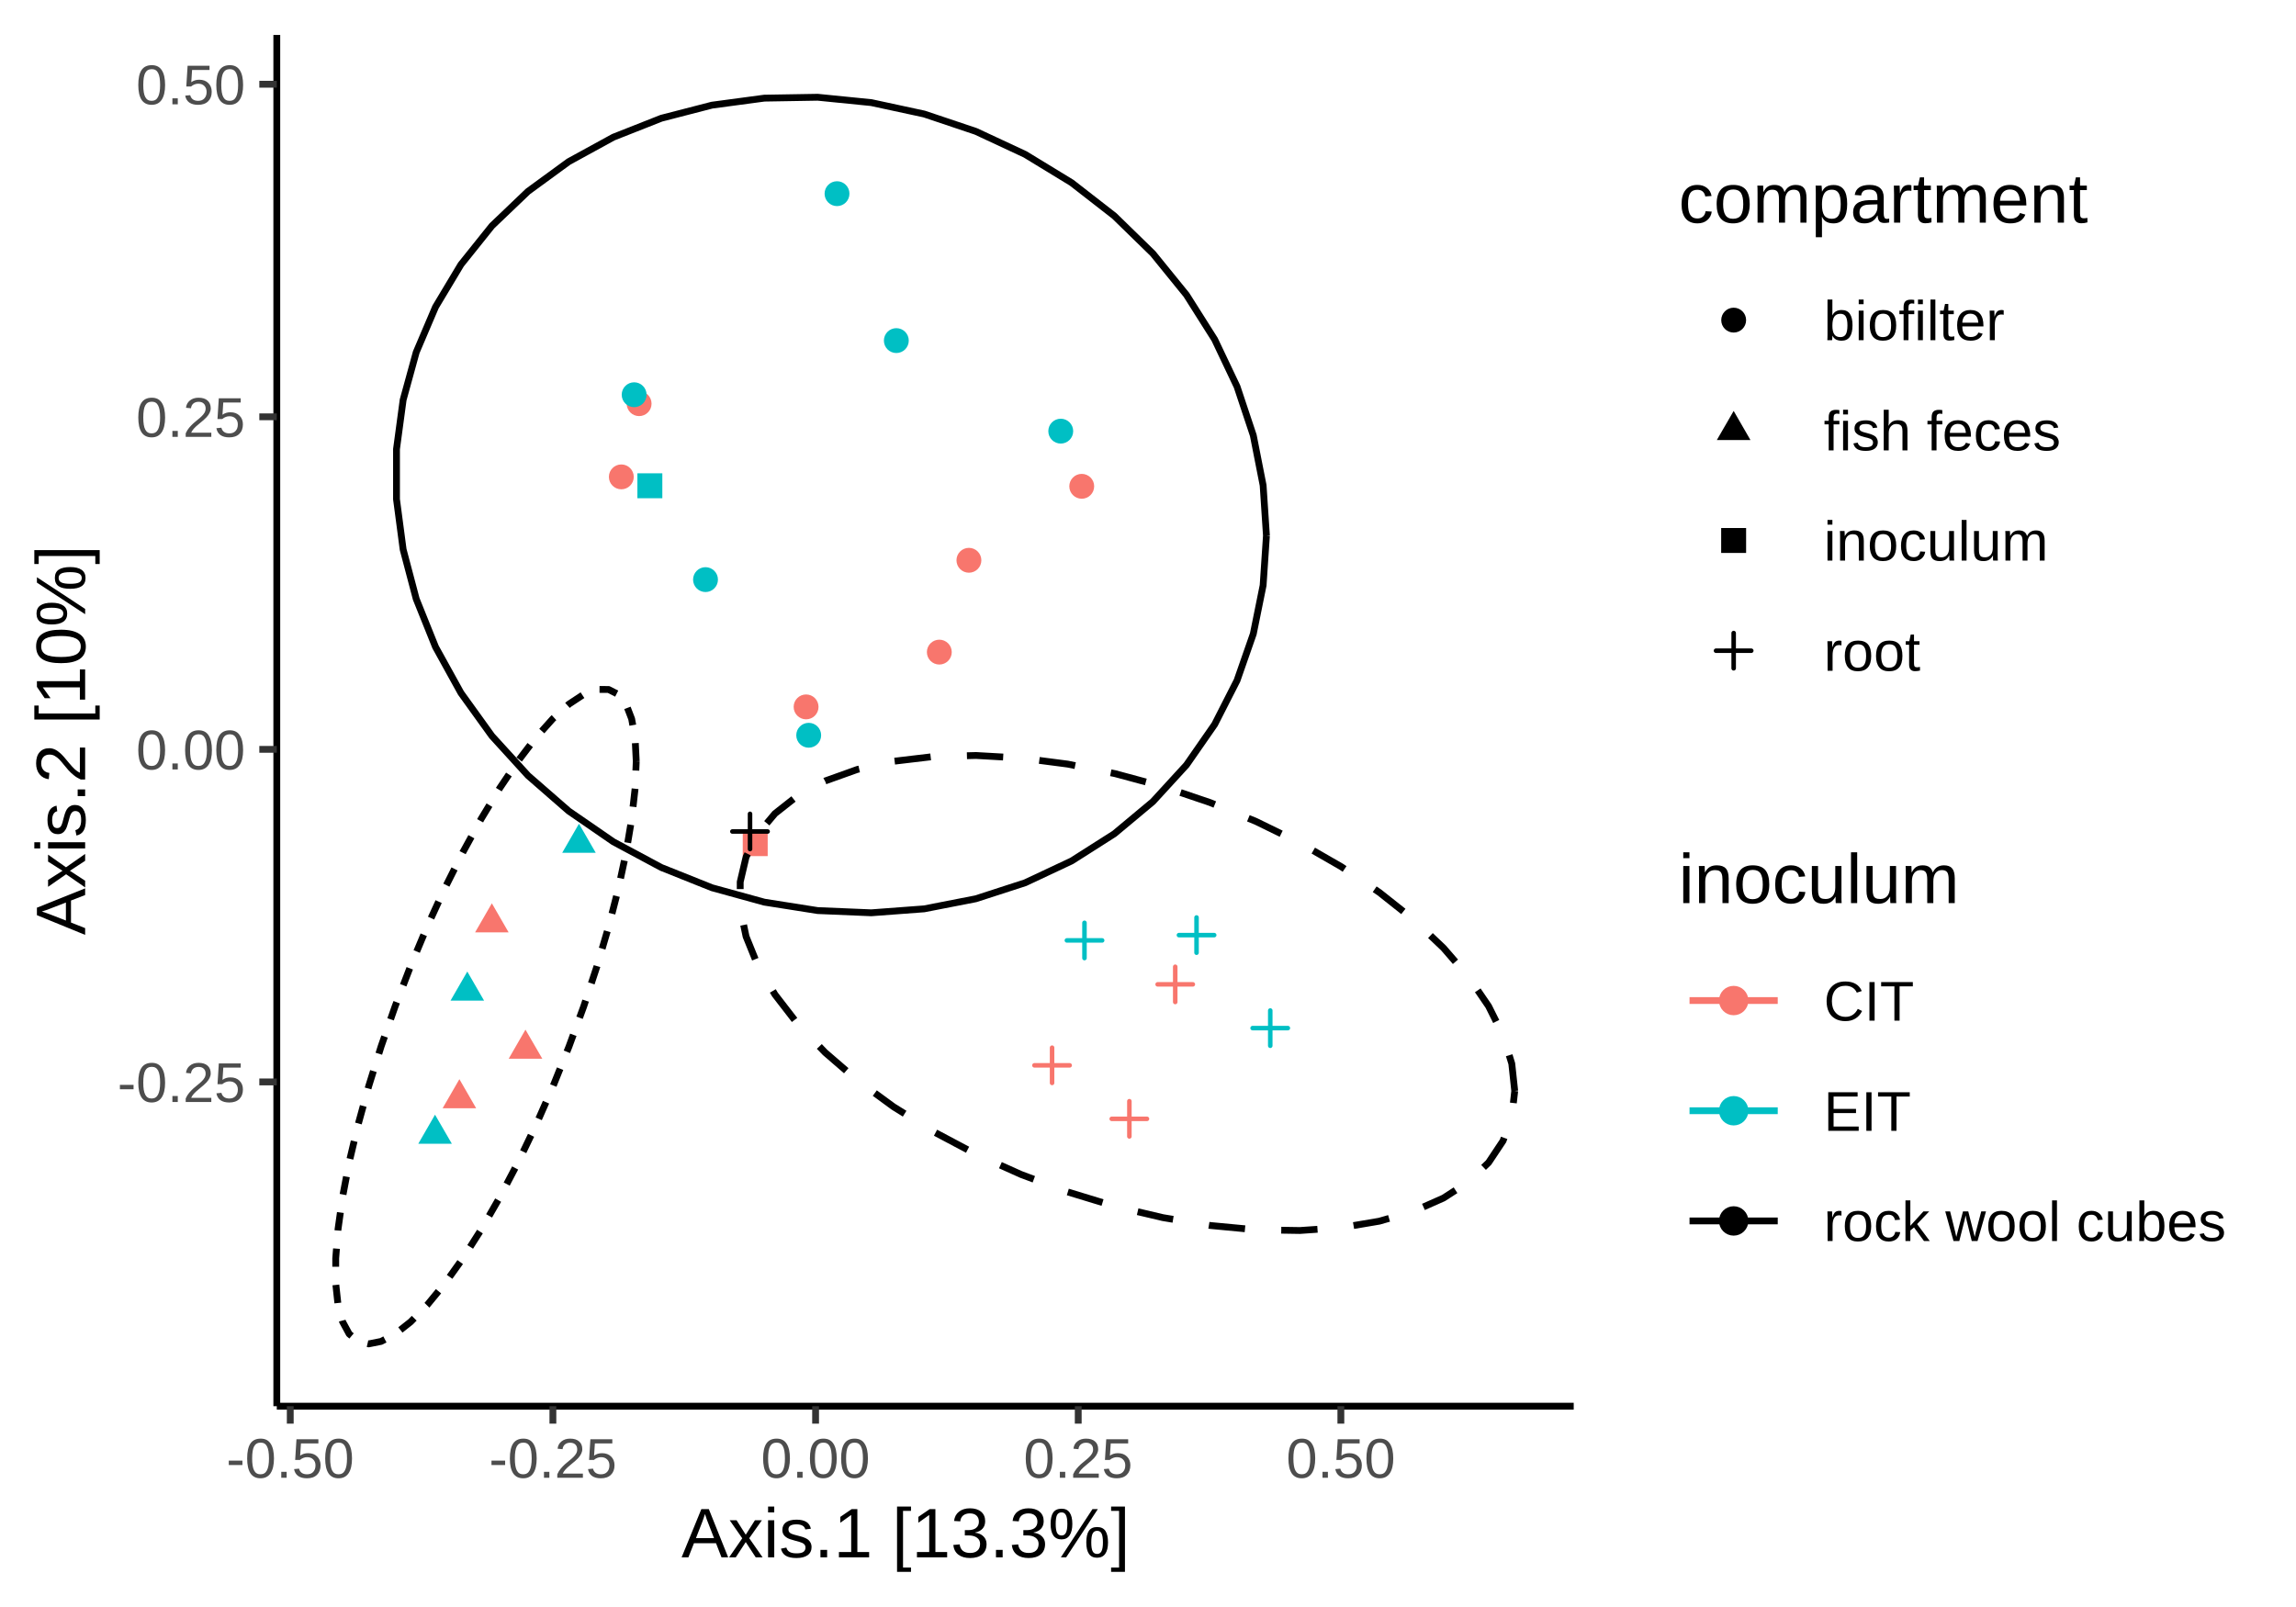
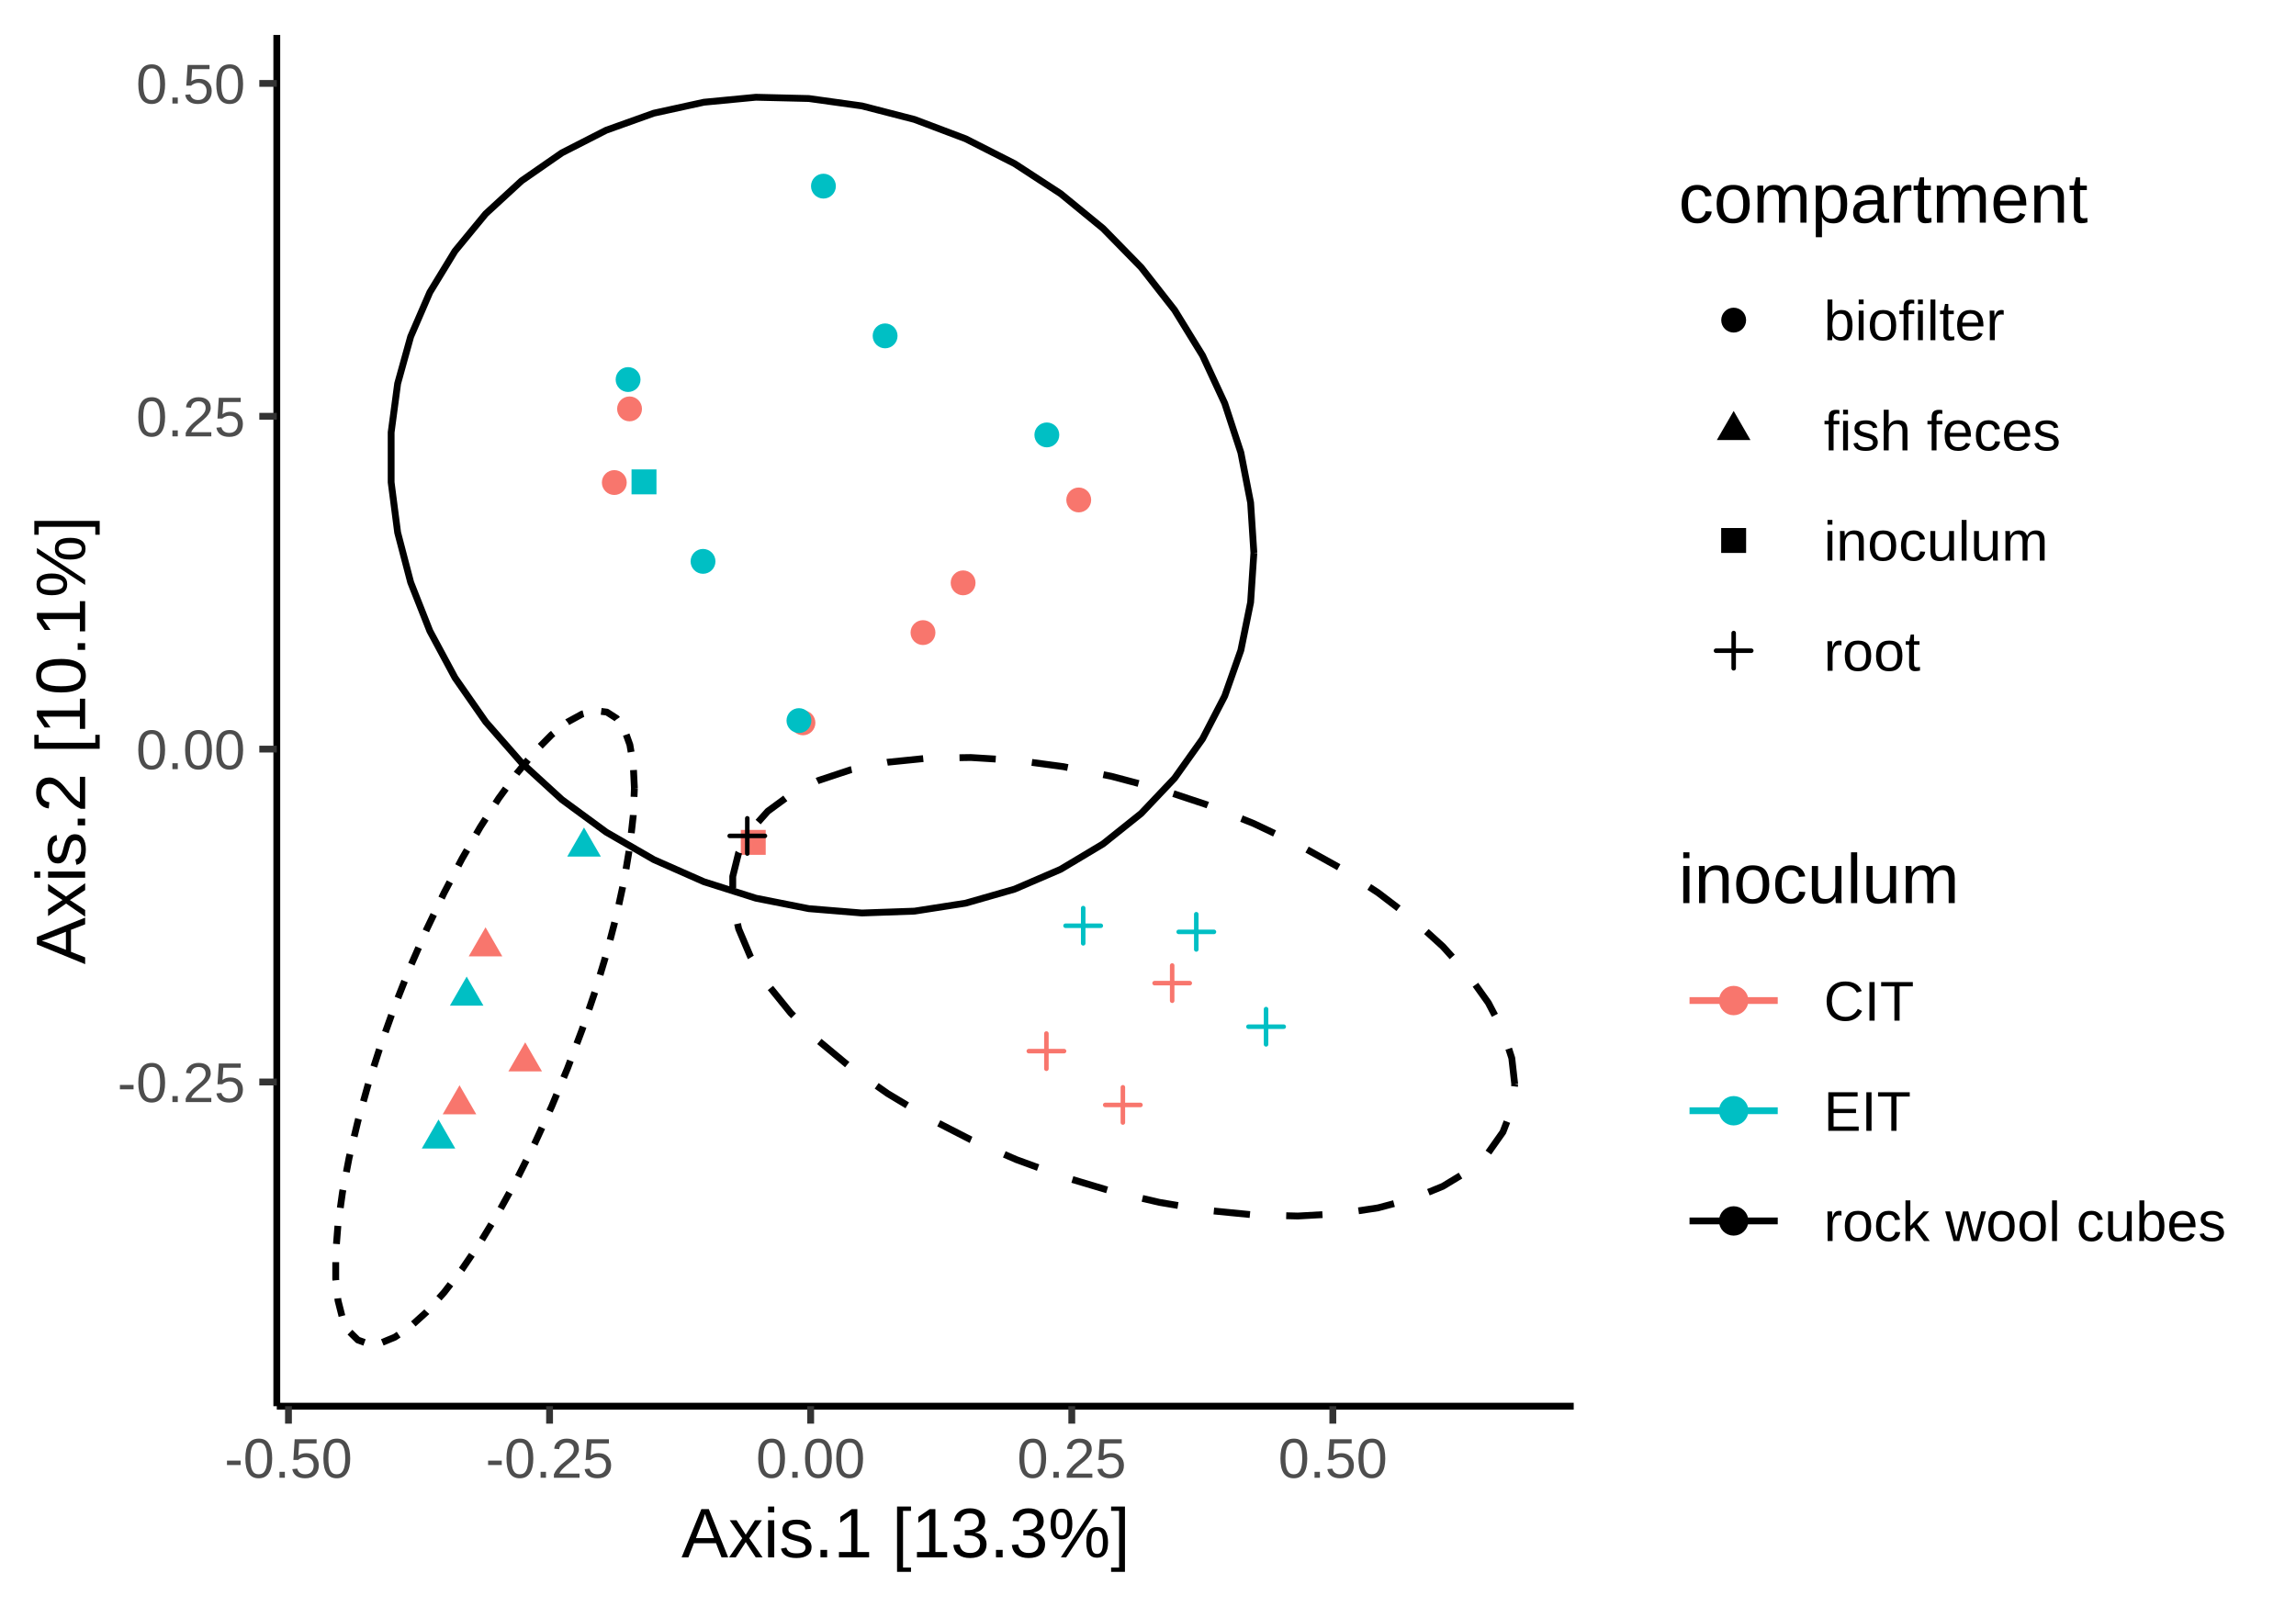
<svg xmlns="http://www.w3.org/2000/svg" viewBox="0 0 360.00 252.00">
  <defs>
    <style type="text/css">
    line, polyline, polygon, path, rect, circle {
      fill: none;
      stroke: #000000;
      stroke-linecap: round;
      stroke-linejoin: round;
      stroke-miterlimit: 10.00;
    }
  </style>
  </defs>
  <rect width="100%" height="100%" style="stroke: none; fill: #FFFFFF;" />
  <rect x="0" y="0.00" width="360.00" height="252.00" style="stroke-width: 1.07; stroke: #FFFFFF; fill: #FFFFFF;" />
  <defs>
    <clipPath id="cpNDMuNDB8MjQ2Ljc1fDIyMC41MXw1LjQ4">
      <rect x="43.40" y="5.48" width="203.35" height="215.03" />
    </clipPath>
  </defs>
  <rect x="43.40" y="5.48" width="203.35" height="215.03" style="stroke-width: 1.07; stroke: none; fill: #FFFFFF;" clip-path="url(#cpNDMuNDB8MjQ2Ljc1fDIyMC41MXw1LjQ4)" />
-   <polygon points="99.94,78.13 103.85,78.13 103.85,74.22 99.94,74.22 " style="stroke-width: 0.71; stroke: none; fill: #00BFC4;" clip-path="url(#cpNDMuNDB8MjQ2Ljc1fDIyMC41MXw1LjQ4)" />
-   <polygon points="116.46,134.25 120.37,134.25 120.37,130.34 116.46,130.34 " style="stroke-width: 0.71; stroke: none; fill: #F8766D;" clip-path="url(#cpNDMuNDB8MjQ2Ljc1fDIyMC41MXw1LjQ4)" />
-   <polygon points="82.39,161.46 85.03,166.02 79.76,166.02 " style="stroke-width: 0.71; stroke: none; fill: #F8766D;" clip-path="url(#cpNDMuNDB8MjQ2Ljc1fDIyMC41MXw1LjQ4)" />
-   <polygon points="77.12,141.65 79.75,146.21 74.49,146.21 " style="stroke-width: 0.71; stroke: none; fill: #F8766D;" clip-path="url(#cpNDMuNDB8MjQ2Ljc1fDIyMC41MXw1LjQ4)" />
-   <polygon points="72.03,169.23 74.66,173.79 69.40,173.79 " style="stroke-width: 0.71; stroke: none; fill: #F8766D;" clip-path="url(#cpNDMuNDB8MjQ2Ljc1fDIyMC41MXw1LjQ4)" />
-   <polygon points="68.21,174.80 70.85,179.36 65.58,179.36 " style="stroke-width: 0.71; stroke: none; fill: #00BFC4;" clip-path="url(#cpNDMuNDB8MjQ2Ljc1fDIyMC41MXw1LjQ4)" />
-   <polygon points="90.78,129.17 93.41,133.73 88.15,133.73 " style="stroke-width: 0.71; stroke: none; fill: #00BFC4;" clip-path="url(#cpNDMuNDB8MjQ2Ljc1fDIyMC41MXw1LjQ4)" />
-   <polygon points="73.27,152.35 75.90,156.91 70.64,156.91 " style="stroke-width: 0.71; stroke: none; fill: #00BFC4;" clip-path="url(#cpNDMuNDB8MjQ2Ljc1fDIyMC41MXw1LjQ4)" />
-   <line x1="114.83" y1="130.39" x2="120.36" y2="130.39" style="stroke-width: 0.71;" clip-path="url(#cpNDMuNDB8MjQ2Ljc1fDIyMC41MXw1LjQ4)" />
-   <line x1="117.60" y1="133.15" x2="117.60" y2="127.62" style="stroke-width: 0.71;" clip-path="url(#cpNDMuNDB8MjQ2Ljc1fDIyMC41MXw1LjQ4)" />
-   <circle cx="126.39" cy="110.85" r="1.95" style="stroke-width: 0.71; stroke: none; fill: #F8766D;" clip-path="url(#cpNDMuNDB8MjQ2Ljc1fDIyMC41MXw1LjQ4)" />
-   <circle cx="100.21" cy="63.30" r="1.95" style="stroke-width: 0.71; stroke: none; fill: #F8766D;" clip-path="url(#cpNDMuNDB8MjQ2Ljc1fDIyMC41MXw1LjQ4)" />
-   <circle cx="97.42" cy="74.78" r="1.95" style="stroke-width: 0.71; stroke: none; fill: #F8766D;" clip-path="url(#cpNDMuNDB8MjQ2Ljc1fDIyMC41MXw1LjQ4)" />
-   <circle cx="99.43" cy="61.90" r="1.95" style="stroke-width: 0.71; stroke: none; fill: #00BFC4;" clip-path="url(#cpNDMuNDB8MjQ2Ljc1fDIyMC41MXw1LjQ4)" />
-   <circle cx="126.80" cy="115.30" r="1.95" style="stroke-width: 0.71; stroke: none; fill: #00BFC4;" clip-path="url(#cpNDMuNDB8MjQ2Ljc1fDIyMC41MXw1LjQ4)" />
-   <circle cx="110.62" cy="90.89" r="1.95" style="stroke-width: 0.71; stroke: none; fill: #00BFC4;" clip-path="url(#cpNDMuNDB8MjQ2Ljc1fDIyMC41MXw1LjQ4)" />
-   <circle cx="151.92" cy="87.86" r="1.95" style="stroke-width: 0.71; stroke: none; fill: #F8766D;" clip-path="url(#cpNDMuNDB8MjQ2Ljc1fDIyMC41MXw1LjQ4)" />
-   <circle cx="169.61" cy="76.26" r="1.95" style="stroke-width: 0.71; stroke: none; fill: #F8766D;" clip-path="url(#cpNDMuNDB8MjQ2Ljc1fDIyMC41MXw1LjQ4)" />
-   <circle cx="147.28" cy="102.26" r="1.95" style="stroke-width: 0.71; stroke: none; fill: #F8766D;" clip-path="url(#cpNDMuNDB8MjQ2Ljc1fDIyMC41MXw1LjQ4)" />
-   <circle cx="166.32" cy="67.61" r="1.95" style="stroke-width: 0.71; stroke: none; fill: #00BFC4;" clip-path="url(#cpNDMuNDB8MjQ2Ljc1fDIyMC41MXw1LjQ4)" />
-   <circle cx="131.24" cy="30.37" r="1.95" style="stroke-width: 0.71; stroke: none; fill: #00BFC4;" clip-path="url(#cpNDMuNDB8MjQ2Ljc1fDIyMC41MXw1LjQ4)" />
-   <circle cx="140.54" cy="53.41" r="1.95" style="stroke-width: 0.71; stroke: none; fill: #00BFC4;" clip-path="url(#cpNDMuNDB8MjQ2Ljc1fDIyMC41MXw1LjQ4)" />
-   <line x1="181.51" y1="154.36" x2="187.03" y2="154.36" style="stroke-width: 0.71; stroke: #F8766D;" clip-path="url(#cpNDMuNDB8MjQ2Ljc1fDIyMC41MXw1LjQ4)" />
-   <line x1="184.27" y1="157.13" x2="184.27" y2="151.60" style="stroke-width: 0.71; stroke: #F8766D;" clip-path="url(#cpNDMuNDB8MjQ2Ljc1fDIyMC41MXw1LjQ4)" />
-   <line x1="174.31" y1="175.45" x2="179.84" y2="175.45" style="stroke-width: 0.71; stroke: #F8766D;" clip-path="url(#cpNDMuNDB8MjQ2Ljc1fDIyMC41MXw1LjQ4)" />
-   <line x1="177.08" y1="178.21" x2="177.08" y2="172.68" style="stroke-width: 0.71; stroke: #F8766D;" clip-path="url(#cpNDMuNDB8MjQ2Ljc1fDIyMC41MXw1LjQ4)" />
-   <line x1="162.19" y1="167.06" x2="167.72" y2="167.06" style="stroke-width: 0.71; stroke: #F8766D;" clip-path="url(#cpNDMuNDB8MjQ2Ljc1fDIyMC41MXw1LjQ4)" />
-   <line x1="164.96" y1="169.82" x2="164.96" y2="164.29" style="stroke-width: 0.71; stroke: #F8766D;" clip-path="url(#cpNDMuNDB8MjQ2Ljc1fDIyMC41MXw1LjQ4)" />
-   <line x1="196.40" y1="161.22" x2="201.93" y2="161.22" style="stroke-width: 0.71; stroke: #00BFC4;" clip-path="url(#cpNDMuNDB8MjQ2Ljc1fDIyMC41MXw1LjQ4)" />
-   <line x1="199.17" y1="163.99" x2="199.17" y2="158.46" style="stroke-width: 0.71; stroke: #00BFC4;" clip-path="url(#cpNDMuNDB8MjQ2Ljc1fDIyMC41MXw1LjQ4)" />
-   <line x1="184.85" y1="146.64" x2="190.38" y2="146.64" style="stroke-width: 0.71; stroke: #00BFC4;" clip-path="url(#cpNDMuNDB8MjQ2Ljc1fDIyMC41MXw1LjQ4)" />
-   <line x1="187.61" y1="149.40" x2="187.61" y2="143.87" style="stroke-width: 0.71; stroke: #00BFC4;" clip-path="url(#cpNDMuNDB8MjQ2Ljc1fDIyMC41MXw1LjQ4)" />
-   <line x1="167.28" y1="147.47" x2="172.81" y2="147.47" style="stroke-width: 0.71; stroke: #00BFC4;" clip-path="url(#cpNDMuNDB8MjQ2Ljc1fDIyMC41MXw1LjQ4)" />
-   <line x1="170.04" y1="150.24" x2="170.04" y2="144.71" style="stroke-width: 0.71; stroke: #00BFC4;" clip-path="url(#cpNDMuNDB8MjQ2Ljc1fDIyMC41MXw1LjQ4)" />
-   <polyline points="198.57,83.99 198.05,76.11 196.51,68.28 193.96,60.62 190.45,53.23 186.03,46.24 180.76,39.75 174.72,33.86 168.02,28.65 160.74,24.21 153.00,20.60 144.91,17.88 136.61,16.09 128.21,15.25 119.84,15.39 111.63,16.49 103.70,18.54 96.18,21.51 89.17,25.35 82.79,30.01 77.13,35.42 72.27,41.49 68.29,48.13 65.26,55.24 63.21,62.71 62.17,70.43 62.17,78.29 63.21,86.16 65.26,93.92 68.29,101.46 72.27,108.66 77.13,115.41 82.79,121.62 89.17,127.18 96.18,132.01 103.70,136.04 111.63,139.21 119.84,141.47 128.21,142.79 136.61,143.14 144.91,142.52 153.00,140.94 160.74,138.43 168.02,135.01 174.72,130.75 180.76,125.71 186.03,119.96 190.45,113.60 193.96,106.71 196.51,99.40 198.05,91.79 198.57,83.99 " style="stroke-width: 1.07; stroke-linecap: butt;" clip-path="url(#cpNDMuNDB8MjQ2Ljc1fDIyMC41MXw1LjQ4)" />
-   <polyline points="99.76,119.38 99.58,115.73 99.04,112.73 98.16,110.44 96.95,108.90 95.42,108.12 93.60,108.11 91.52,108.89 89.20,110.42 86.69,112.70 84.01,115.69 81.22,119.34 78.35,123.60 75.45,128.40 72.56,133.67 69.72,139.33 66.98,145.29 64.39,151.47 61.97,157.76 59.76,164.08 57.81,170.33 56.13,176.42 54.75,182.24 53.71,187.72 53.00,192.77 52.64,197.31 52.64,201.28 53.00,204.61 53.71,207.26 54.75,209.18 56.13,210.34 57.81,210.74 59.76,210.35 61.97,209.19 64.39,207.28 66.98,204.64 69.72,201.31 72.56,197.35 75.45,192.82 78.35,187.77 81.22,182.30 84.01,176.48 86.69,170.39 89.20,164.15 91.52,157.83 93.60,151.53 95.42,145.35 96.95,139.39 98.16,133.72 99.04,128.45 99.58,123.65 99.76,119.38 " style="stroke-width: 1.07; stroke-dasharray: 2.85,2.85; stroke-linecap: butt;" clip-path="url(#cpNDMuNDB8MjQ2Ljc1fDIyMC41MXw1LjQ4)" />
-   <polyline points="237.50,171.08 237.04,166.80 235.67,162.34 233.40,157.78 230.27,153.20 226.33,148.65 221.64,144.20 216.27,139.94 210.30,135.91 203.82,132.18 196.93,128.81 189.73,125.85 182.33,123.34 174.85,121.32 167.40,119.82 160.09,118.87 153.04,118.47 146.34,118.64 140.10,119.38 134.42,120.66 129.37,122.47 125.05,124.79 121.51,127.58 118.81,130.79 116.98,134.39 116.06,138.30 116.06,142.48 116.98,146.86 118.81,151.38 121.51,155.96 125.05,160.54 129.37,165.04 134.42,169.40 140.10,173.56 146.34,177.44 153.04,181.00 160.09,184.17 167.40,186.91 174.85,189.18 182.33,190.94 189.73,192.17 196.93,192.85 203.82,192.96 210.30,192.51 216.27,191.50 221.64,189.95 226.33,187.87 230.27,185.32 233.40,182.31 235.67,178.90 237.04,175.14 237.50,171.08 " style="stroke-width: 1.07; stroke-dasharray: 5.69,5.69; stroke-linecap: butt;" clip-path="url(#cpNDMuNDB8MjQ2Ljc1fDIyMC41MXw1LjQ4)" />
+   <polygon points="99.02,77.52 102.93,77.52 102.93,73.61 99.02,73.61 " style="stroke-width: 0.71; stroke: none; fill: #00BFC4;" clip-path="url(#cpNDMuNDB8MjQ2Ljc1fDIyMC41MXw1LjQ4)" />
+   <polygon points="116.15,134.05 120.06,134.05 120.06,130.14 116.15,130.14 " style="stroke-width: 0.71; stroke: none; fill: #F8766D;" clip-path="url(#cpNDMuNDB8MjQ2Ljc1fDIyMC41MXw1LjQ4)" />
+   <polygon points="82.35,163.45 84.98,168.01 79.71,168.01 " style="stroke-width: 0.71; stroke: none; fill: #F8766D;" clip-path="url(#cpNDMuNDB8MjQ2Ljc1fDIyMC41MXw1LjQ4)" />
+   <polygon points="76.13,145.41 78.76,149.97 73.49,149.97 " style="stroke-width: 0.71; stroke: none; fill: #F8766D;" clip-path="url(#cpNDMuNDB8MjQ2Ljc1fDIyMC41MXw1LjQ4)" />
+   <polygon points="72.05,170.18 74.68,174.74 69.41,174.74 " style="stroke-width: 0.71; stroke: none; fill: #F8766D;" clip-path="url(#cpNDMuNDB8MjQ2Ljc1fDIyMC41MXw1LjQ4)" />
+   <polygon points="68.76,175.55 71.39,180.11 66.13,180.11 " style="stroke-width: 0.71; stroke: none; fill: #00BFC4;" clip-path="url(#cpNDMuNDB8MjQ2Ljc1fDIyMC41MXw1LjQ4)" />
+   <polygon points="91.57,129.76 94.21,134.32 88.94,134.32 " style="stroke-width: 0.71; stroke: none; fill: #00BFC4;" clip-path="url(#cpNDMuNDB8MjQ2Ljc1fDIyMC41MXw1LjQ4)" />
+   <polygon points="73.17,153.14 75.80,157.70 70.54,157.70 " style="stroke-width: 0.71; stroke: none; fill: #00BFC4;" clip-path="url(#cpNDMuNDB8MjQ2Ljc1fDIyMC41MXw1LjQ4)" />
+   <line x1="114.41" y1="131.08" x2="119.94" y2="131.08" style="stroke-width: 0.71;" clip-path="url(#cpNDMuNDB8MjQ2Ljc1fDIyMC41MXw1LjQ4)" />
+   <line x1="117.17" y1="133.85" x2="117.17" y2="128.32" style="stroke-width: 0.71;" clip-path="url(#cpNDMuNDB8MjQ2Ljc1fDIyMC41MXw1LjQ4)" />
+   <circle cx="125.90" cy="113.35" r="1.95" style="stroke-width: 0.71; stroke: none; fill: #F8766D;" clip-path="url(#cpNDMuNDB8MjQ2Ljc1fDIyMC41MXw1LjQ4)" />
+   <circle cx="98.71" cy="64.12" r="1.95" style="stroke-width: 0.71; stroke: none; fill: #F8766D;" clip-path="url(#cpNDMuNDB8MjQ2Ljc1fDIyMC41MXw1LjQ4)" />
+   <circle cx="96.32" cy="75.67" r="1.95" style="stroke-width: 0.71; stroke: none; fill: #F8766D;" clip-path="url(#cpNDMuNDB8MjQ2Ljc1fDIyMC41MXw1LjQ4)" />
+   <circle cx="98.48" cy="59.52" r="1.95" style="stroke-width: 0.71; stroke: none; fill: #00BFC4;" clip-path="url(#cpNDMuNDB8MjQ2Ljc1fDIyMC41MXw1LjQ4)" />
+   <circle cx="125.27" cy="113.00" r="1.95" style="stroke-width: 0.71; stroke: none; fill: #00BFC4;" clip-path="url(#cpNDMuNDB8MjQ2Ljc1fDIyMC41MXw1LjQ4)" />
+   <circle cx="110.23" cy="88.03" r="1.95" style="stroke-width: 0.71; stroke: none; fill: #00BFC4;" clip-path="url(#cpNDMuNDB8MjQ2Ljc1fDIyMC41MXw1LjQ4)" />
+   <circle cx="151.01" cy="91.40" r="1.95" style="stroke-width: 0.71; stroke: none; fill: #F8766D;" clip-path="url(#cpNDMuNDB8MjQ2Ljc1fDIyMC41MXw1LjQ4)" />
+   <circle cx="169.14" cy="78.40" r="1.95" style="stroke-width: 0.71; stroke: none; fill: #F8766D;" clip-path="url(#cpNDMuNDB8MjQ2Ljc1fDIyMC41MXw1LjQ4)" />
+   <circle cx="144.72" cy="99.20" r="1.95" style="stroke-width: 0.71; stroke: none; fill: #F8766D;" clip-path="url(#cpNDMuNDB8MjQ2Ljc1fDIyMC41MXw1LjQ4)" />
+   <circle cx="164.14" cy="68.20" r="1.95" style="stroke-width: 0.71; stroke: none; fill: #00BFC4;" clip-path="url(#cpNDMuNDB8MjQ2Ljc1fDIyMC41MXw1LjQ4)" />
+   <circle cx="129.11" cy="29.19" r="1.95" style="stroke-width: 0.71; stroke: none; fill: #00BFC4;" clip-path="url(#cpNDMuNDB8MjQ2Ljc1fDIyMC41MXw1LjQ4)" />
+   <circle cx="138.78" cy="52.67" r="1.95" style="stroke-width: 0.71; stroke: none; fill: #00BFC4;" clip-path="url(#cpNDMuNDB8MjQ2Ljc1fDIyMC41MXw1LjQ4)" />
+   <line x1="181.03" y1="154.17" x2="186.55" y2="154.17" style="stroke-width: 0.71; stroke: #F8766D;" clip-path="url(#cpNDMuNDB8MjQ2Ljc1fDIyMC41MXw1LjQ4)" />
+   <line x1="183.79" y1="156.93" x2="183.79" y2="151.40" style="stroke-width: 0.71; stroke: #F8766D;" clip-path="url(#cpNDMuNDB8MjQ2Ljc1fDIyMC41MXw1LjQ4)" />
+   <line x1="173.29" y1="173.27" x2="178.82" y2="173.27" style="stroke-width: 0.71; stroke: #F8766D;" clip-path="url(#cpNDMuNDB8MjQ2Ljc1fDIyMC41MXw1LjQ4)" />
+   <line x1="176.06" y1="176.03" x2="176.06" y2="170.50" style="stroke-width: 0.71; stroke: #F8766D;" clip-path="url(#cpNDMuNDB8MjQ2Ljc1fDIyMC41MXw1LjQ4)" />
+   <line x1="161.31" y1="164.83" x2="166.84" y2="164.83" style="stroke-width: 0.71; stroke: #F8766D;" clip-path="url(#cpNDMuNDB8MjQ2Ljc1fDIyMC41MXw1LjQ4)" />
+   <line x1="164.07" y1="167.60" x2="164.07" y2="162.07" style="stroke-width: 0.71; stroke: #F8766D;" clip-path="url(#cpNDMuNDB8MjQ2Ljc1fDIyMC41MXw1LjQ4)" />
+   <line x1="195.75" y1="161.00" x2="201.28" y2="161.00" style="stroke-width: 0.71; stroke: #00BFC4;" clip-path="url(#cpNDMuNDB8MjQ2Ljc1fDIyMC41MXw1LjQ4)" />
+   <line x1="198.51" y1="163.77" x2="198.51" y2="158.24" style="stroke-width: 0.71; stroke: #00BFC4;" clip-path="url(#cpNDMuNDB8MjQ2Ljc1fDIyMC41MXw1LjQ4)" />
+   <line x1="184.81" y1="146.13" x2="190.34" y2="146.13" style="stroke-width: 0.71; stroke: #00BFC4;" clip-path="url(#cpNDMuNDB8MjQ2Ljc1fDIyMC41MXw1LjQ4)" />
+   <line x1="187.57" y1="148.89" x2="187.57" y2="143.36" style="stroke-width: 0.71; stroke: #00BFC4;" clip-path="url(#cpNDMuNDB8MjQ2Ljc1fDIyMC41MXw1LjQ4)" />
+   <line x1="167.07" y1="145.17" x2="172.60" y2="145.17" style="stroke-width: 0.71; stroke: #00BFC4;" clip-path="url(#cpNDMuNDB8MjQ2Ljc1fDIyMC41MXw1LjQ4)" />
+   <line x1="169.84" y1="147.93" x2="169.84" y2="142.40" style="stroke-width: 0.71; stroke: #00BFC4;" clip-path="url(#cpNDMuNDB8MjQ2Ljc1fDIyMC41MXw1LjQ4)" />
+   <polyline points="196.60,86.70 196.09,78.83 194.56,70.97 192.03,63.24 188.55,55.74 184.16,48.61 178.93,41.93 172.95,35.82 166.30,30.37 159.08,25.66 151.40,21.76 143.38,18.73 135.15,16.61 126.82,15.45 118.52,15.25 110.37,16.03 102.51,17.75 95.05,20.42 88.10,23.97 81.77,28.36 76.16,33.52 71.34,39.37 67.40,45.83 64.39,52.79 62.35,60.15 61.33,67.80 61.33,75.63 62.35,83.51 64.39,91.32 67.40,98.95 71.34,106.28 76.16,113.20 81.77,119.60 88.10,125.39 95.05,130.49 102.51,134.80 110.37,138.27 118.52,140.85 126.82,142.49 135.15,143.17 143.38,142.88 151.40,141.63 159.08,139.43 166.30,136.32 172.95,132.34 178.93,127.56 184.16,122.04 188.55,115.87 192.03,109.15 194.56,101.97 196.09,94.45 196.60,86.70 " style="stroke-width: 1.07; stroke-linecap: butt;" clip-path="url(#cpNDMuNDB8MjQ2Ljc1fDIyMC41MXw1LjQ4)" />
+   <polyline points="99.47,123.60 99.29,119.89 98.76,116.79 97.89,114.37 96.68,112.65 95.16,111.67 93.35,111.44 91.28,111.97 88.98,113.23 86.48,115.23 83.82,117.91 81.05,121.26 78.19,125.20 75.31,129.69 72.44,134.66 69.62,140.03 66.90,145.72 64.31,151.64 61.91,157.70 59.72,163.82 57.77,169.89 56.11,175.83 54.74,181.55 53.70,186.96 53.00,191.97 52.64,196.52 52.64,200.53 53.00,203.94 53.70,206.71 54.74,208.78 56.11,210.13 57.77,210.74 59.72,210.59 61.91,209.69 64.31,208.06 66.90,205.72 69.62,202.69 72.44,199.04 75.31,194.82 78.19,190.08 81.05,184.90 83.82,179.36 86.48,173.55 88.98,167.54 91.28,161.44 93.35,155.34 95.16,149.32 96.68,143.48 97.89,137.90 98.76,132.68 99.29,127.89 99.47,123.60 " style="stroke-width: 1.07; stroke-dasharray: 2.85,2.85; stroke-linecap: butt;" clip-path="url(#cpNDMuNDB8MjQ2Ljc1fDIyMC41MXw1LjQ4)" />
+   <polyline points="237.50,170.04 237.04,165.93 235.65,161.64 233.36,157.25 230.20,152.82 226.23,148.42 221.49,144.12 216.06,139.98 210.04,136.06 203.49,132.42 196.53,129.12 189.27,126.21 181.80,123.73 174.25,121.73 166.73,120.22 159.35,119.23 152.22,118.79 145.46,118.89 139.16,119.53 133.42,120.70 128.33,122.39 123.97,124.58 120.39,127.21 117.66,130.27 115.82,133.70 114.89,137.44 114.89,141.45 115.82,145.66 117.66,150.00 120.39,154.42 123.97,158.84 128.33,163.20 133.42,167.43 139.16,171.47 145.46,175.26 152.22,178.73 159.35,181.84 166.73,184.54 174.25,186.79 181.80,188.55 189.27,189.80 196.53,190.51 203.49,190.69 210.04,190.32 216.06,189.41 221.49,187.97 226.23,186.03 230.20,183.62 233.36,180.76 235.65,177.52 237.04,173.92 237.50,170.04 " style="stroke-width: 1.07; stroke-dasharray: 5.69,5.69; stroke-linecap: butt;" clip-path="url(#cpNDMuNDB8MjQ2Ljc1fDIyMC41MXw1LjQ4)" />
  <defs>
    <clipPath id="cpMC4wMHwzNjAuMDB8MjUyLjAwfDAuMDA=">
      <rect x="0.00" y="0.00" width="360.00" height="252.00" />
    </clipPath>
  </defs>
  <polyline points="43.40,220.51 43.40,5.48 " style="stroke-width: 1.07; stroke-linecap: butt;" clip-path="url(#cpMC4wMHwzNjAuMDB8MjUyLjAwfDAuMDA=)" />
  <g clip-path="url(#cpMC4wMHwzNjAuMDB8MjUyLjAwfDAuMDA=)">
-     <text x="18.41" y="172.81" style="font-size: 8.80px; fill: #4D4D4D; font-family: Arial;" textLength="20.06px" lengthAdjust="spacingAndGlyphs">-0.25</text>
+     <text x="18.41" y="172.82" style="font-size: 8.80px; fill: #4D4D4D; font-family: Arial;" textLength="20.06px" lengthAdjust="spacingAndGlyphs">-0.25</text>
  </g>
  <g clip-path="url(#cpMC4wMHwzNjAuMDB8MjUyLjAwfDAuMDA=)">
-     <text x="21.34" y="120.66" style="font-size: 8.80px; fill: #4D4D4D; font-family: Arial;" textLength="17.13px" lengthAdjust="spacingAndGlyphs">0.00</text>
+     <text x="21.34" y="120.62" style="font-size: 8.80px; fill: #4D4D4D; font-family: Arial;" textLength="17.13px" lengthAdjust="spacingAndGlyphs">0.00</text>
  </g>
  <g clip-path="url(#cpMC4wMHwzNjAuMDB8MjUyLjAwfDAuMDA=)">
-     <text x="21.34" y="68.51" style="font-size: 8.80px; fill: #4D4D4D; font-family: Arial;" textLength="17.13px" lengthAdjust="spacingAndGlyphs">0.25</text>
+     <text x="21.34" y="68.43" style="font-size: 8.80px; fill: #4D4D4D; font-family: Arial;" textLength="17.13px" lengthAdjust="spacingAndGlyphs">0.25</text>
  </g>
  <g clip-path="url(#cpMC4wMHwzNjAuMDB8MjUyLjAwfDAuMDA=)">
-     <text x="21.34" y="16.36" style="font-size: 8.80px; fill: #4D4D4D; font-family: Arial;" textLength="17.13px" lengthAdjust="spacingAndGlyphs">0.50</text>
+     <text x="21.34" y="16.23" style="font-size: 8.80px; fill: #4D4D4D; font-family: Arial;" textLength="17.13px" lengthAdjust="spacingAndGlyphs">0.50</text>
  </g>
-   <polyline points="40.66,169.66 43.40,169.66 " style="stroke-width: 1.07; stroke: #333333; stroke-linecap: butt;" clip-path="url(#cpMC4wMHwzNjAuMDB8MjUyLjAwfDAuMDA=)" />
-   <polyline points="40.66,117.51 43.40,117.51 " style="stroke-width: 1.07; stroke: #333333; stroke-linecap: butt;" clip-path="url(#cpMC4wMHwzNjAuMDB8MjUyLjAwfDAuMDA=)" />
-   <polyline points="40.66,65.36 43.40,65.36 " style="stroke-width: 1.07; stroke: #333333; stroke-linecap: butt;" clip-path="url(#cpMC4wMHwzNjAuMDB8MjUyLjAwfDAuMDA=)" />
-   <polyline points="40.66,13.21 43.40,13.21 " style="stroke-width: 1.07; stroke: #333333; stroke-linecap: butt;" clip-path="url(#cpMC4wMHwzNjAuMDB8MjUyLjAwfDAuMDA=)" />
+   <polyline points="40.66,169.67 43.40,169.67 " style="stroke-width: 1.07; stroke: #333333; stroke-linecap: butt;" clip-path="url(#cpMC4wMHwzNjAuMDB8MjUyLjAwfDAuMDA=)" />
+   <polyline points="40.66,117.47 43.40,117.47 " style="stroke-width: 1.07; stroke: #333333; stroke-linecap: butt;" clip-path="url(#cpMC4wMHwzNjAuMDB8MjUyLjAwfDAuMDA=)" />
+   <polyline points="40.66,65.28 43.40,65.28 " style="stroke-width: 1.07; stroke: #333333; stroke-linecap: butt;" clip-path="url(#cpMC4wMHwzNjAuMDB8MjUyLjAwfDAuMDA=)" />
+   <polyline points="40.66,13.08 43.40,13.08 " style="stroke-width: 1.07; stroke: #333333; stroke-linecap: butt;" clip-path="url(#cpMC4wMHwzNjAuMDB8MjUyLjAwfDAuMDA=)" />
  <polyline points="43.40,220.51 246.75,220.51 " style="stroke-width: 1.07; stroke-linecap: butt;" clip-path="url(#cpMC4wMHwzNjAuMDB8MjUyLjAwfDAuMDA=)" />
-   <polyline points="45.51,223.25 45.51,220.51 " style="stroke-width: 1.07; stroke: #333333; stroke-linecap: butt;" clip-path="url(#cpMC4wMHwzNjAuMDB8MjUyLjAwfDAuMDA=)" />
-   <polyline points="86.69,223.25 86.69,220.51 " style="stroke-width: 1.07; stroke: #333333; stroke-linecap: butt;" clip-path="url(#cpMC4wMHwzNjAuMDB8MjUyLjAwfDAuMDA=)" />
-   <polyline points="127.88,223.25 127.88,220.51 " style="stroke-width: 1.07; stroke: #333333; stroke-linecap: butt;" clip-path="url(#cpMC4wMHwzNjAuMDB8MjUyLjAwfDAuMDA=)" />
-   <polyline points="169.06,223.25 169.06,220.51 " style="stroke-width: 1.07; stroke: #333333; stroke-linecap: butt;" clip-path="url(#cpMC4wMHwzNjAuMDB8MjUyLjAwfDAuMDA=)" />
-   <polyline points="210.24,223.25 210.24,220.51 " style="stroke-width: 1.07; stroke: #333333; stroke-linecap: butt;" clip-path="url(#cpMC4wMHwzNjAuMDB8MjUyLjAwfDAuMDA=)" />
+   <polyline points="45.23,223.25 45.23,220.51 " style="stroke-width: 1.07; stroke: #333333; stroke-linecap: butt;" clip-path="url(#cpMC4wMHwzNjAuMDB8MjUyLjAwfDAuMDA=)" />
+   <polyline points="86.17,223.25 86.17,220.51 " style="stroke-width: 1.07; stroke: #333333; stroke-linecap: butt;" clip-path="url(#cpMC4wMHwzNjAuMDB8MjUyLjAwfDAuMDA=)" />
+   <polyline points="127.11,223.25 127.11,220.51 " style="stroke-width: 1.07; stroke: #333333; stroke-linecap: butt;" clip-path="url(#cpMC4wMHwzNjAuMDB8MjUyLjAwfDAuMDA=)" />
+   <polyline points="168.05,223.25 168.05,220.51 " style="stroke-width: 1.07; stroke: #333333; stroke-linecap: butt;" clip-path="url(#cpMC4wMHwzNjAuMDB8MjUyLjAwfDAuMDA=)" />
+   <polyline points="208.98,223.25 208.98,220.51 " style="stroke-width: 1.07; stroke: #333333; stroke-linecap: butt;" clip-path="url(#cpMC4wMHwzNjAuMDB8MjUyLjAwfDAuMDA=)" />
  <g clip-path="url(#cpMC4wMHwzNjAuMDB8MjUyLjAwfDAuMDA=)">
-     <text x="35.48" y="231.74" style="font-size: 8.80px; fill: #4D4D4D; font-family: Arial;" textLength="20.06px" lengthAdjust="spacingAndGlyphs">-0.50</text>
+     <text x="35.20" y="231.74" style="font-size: 8.80px; fill: #4D4D4D; font-family: Arial;" textLength="20.06px" lengthAdjust="spacingAndGlyphs">-0.50</text>
  </g>
  <g clip-path="url(#cpMC4wMHwzNjAuMDB8MjUyLjAwfDAuMDA=)">
-     <text x="76.67" y="231.74" style="font-size: 8.80px; fill: #4D4D4D; font-family: Arial;" textLength="20.06px" lengthAdjust="spacingAndGlyphs">-0.25</text>
+     <text x="76.14" y="231.74" style="font-size: 8.80px; fill: #4D4D4D; font-family: Arial;" textLength="20.06px" lengthAdjust="spacingAndGlyphs">-0.25</text>
  </g>
  <g clip-path="url(#cpMC4wMHwzNjAuMDB8MjUyLjAwfDAuMDA=)">
-     <text x="119.31" y="231.74" style="font-size: 8.80px; fill: #4D4D4D; font-family: Arial;" textLength="17.13px" lengthAdjust="spacingAndGlyphs">0.00</text>
+     <text x="118.54" y="231.74" style="font-size: 8.80px; fill: #4D4D4D; font-family: Arial;" textLength="17.13px" lengthAdjust="spacingAndGlyphs">0.00</text>
  </g>
  <g clip-path="url(#cpMC4wMHwzNjAuMDB8MjUyLjAwfDAuMDA=)">
-     <text x="160.49" y="231.74" style="font-size: 8.80px; fill: #4D4D4D; font-family: Arial;" textLength="17.13px" lengthAdjust="spacingAndGlyphs">0.25</text>
+     <text x="159.48" y="231.74" style="font-size: 8.80px; fill: #4D4D4D; font-family: Arial;" textLength="17.13px" lengthAdjust="spacingAndGlyphs">0.25</text>
  </g>
  <g clip-path="url(#cpMC4wMHwzNjAuMDB8MjUyLjAwfDAuMDA=)">
-     <text x="201.67" y="231.74" style="font-size: 8.80px; fill: #4D4D4D; font-family: Arial;" textLength="17.13px" lengthAdjust="spacingAndGlyphs">0.50</text>
+     <text x="200.42" y="231.74" style="font-size: 8.80px; fill: #4D4D4D; font-family: Arial;" textLength="17.13px" lengthAdjust="spacingAndGlyphs">0.50</text>
  </g>
  <g clip-path="url(#cpMC4wMHwzNjAuMDB8MjUyLjAwfDAuMDA=)">
    <text x="106.86" y="244.21" style="font-size: 11.00px; font-family: Arial;" textLength="76.43px" lengthAdjust="spacingAndGlyphs">Axis.1   [13.3%]</text>
  </g>
  <g clip-path="url(#cpMC4wMHwzNjAuMDB8MjUyLjAwfDAuMDA=)">
-     <text transform="translate(13.35,146.62) rotate(-90)" style="font-size: 11.00px; font-family: Arial;" textLength="67.25px" lengthAdjust="spacingAndGlyphs">Axis.2   [10%]</text>
+     <text transform="translate(13.35,151.21) rotate(-90)" style="font-size: 11.00px; font-family: Arial;" textLength="76.43px" lengthAdjust="spacingAndGlyphs">Axis.2   [10.1%]</text>
  </g>
  <rect x="257.71" y="20.41" width="75.15" height="95.75" style="stroke-width: 1.07; stroke: none; fill: #FFFFFF;" clip-path="url(#cpMC4wMHwzNjAuMDB8MjUyLjAwfDAuMDA=)" />
  <g clip-path="url(#cpMC4wMHwzNjAuMDB8MjUyLjAwfDAuMDA=)">
    <text x="263.19" y="34.92" style="font-size: 11.00px; font-family: Arial;" textLength="64.19px" lengthAdjust="spacingAndGlyphs">compartment</text>
  </g>
  <circle cx="271.83" cy="50.20" r="1.95" style="stroke-width: 0.71; stroke: none; fill: #000000;" clip-path="url(#cpMC4wMHwzNjAuMDB8MjUyLjAwfDAuMDA=)" />
  <polygon points="271.83,64.44 274.46,69.00 269.19,69.00 " style="stroke-width: 0.71; stroke: none; fill: #000000;" clip-path="url(#cpMC4wMHwzNjAuMDB8MjUyLjAwfDAuMDA=)" />
  <polygon points="269.87,86.71 273.78,86.71 273.78,82.80 269.87,82.80 " style="stroke-width: 0.71; stroke: none; fill: #000000;" clip-path="url(#cpMC4wMHwzNjAuMDB8MjUyLjAwfDAuMDA=)" />
  <line x1="269.06" y1="102.04" x2="274.59" y2="102.04" style="stroke-width: 0.71;" clip-path="url(#cpMC4wMHwzNjAuMDB8MjUyLjAwfDAuMDA=)" />
  <line x1="271.83" y1="104.80" x2="271.83" y2="99.27" style="stroke-width: 0.71;" clip-path="url(#cpMC4wMHwzNjAuMDB8MjUyLjAwfDAuMDA=)" />
  <g clip-path="url(#cpMC4wMHwzNjAuMDB8MjUyLjAwfDAuMDA=)">
    <text x="285.95" y="53.35" style="font-size: 8.80px; font-family: Arial;" textLength="28.37px" lengthAdjust="spacingAndGlyphs">biofilter</text>
  </g>
  <g clip-path="url(#cpMC4wMHwzNjAuMDB8MjUyLjAwfDAuMDA=)">
    <text x="285.95" y="70.63" style="font-size: 8.80px; font-family: Arial;" textLength="37.17px" lengthAdjust="spacingAndGlyphs">fish feces</text>
  </g>
  <g clip-path="url(#cpMC4wMHwzNjAuMDB8MjUyLjAwfDAuMDA=)">
    <text x="285.95" y="87.91" style="font-size: 8.80px; font-family: Arial;" textLength="35.22px" lengthAdjust="spacingAndGlyphs">inoculum</text>
  </g>
  <g clip-path="url(#cpMC4wMHwzNjAuMDB8MjUyLjAwfDAuMDA=)">
    <text x="285.95" y="105.19" style="font-size: 8.80px; font-family: Arial;" textLength="15.16px" lengthAdjust="spacingAndGlyphs">root</text>
  </g>
  <rect x="257.71" y="127.11" width="96.81" height="78.47" style="stroke-width: 1.07; stroke: none; fill: #FFFFFF;" clip-path="url(#cpMC4wMHwzNjAuMDB8MjUyLjAwfDAuMDA=)" />
  <g clip-path="url(#cpMC4wMHwzNjAuMDB8MjUyLjAwfDAuMDA=)">
    <text x="263.19" y="141.62" style="font-size: 11.00px; font-family: Arial;" textLength="44.02px" lengthAdjust="spacingAndGlyphs">inoculum</text>
  </g>
  <circle cx="271.83" cy="156.90" r="1.95" style="stroke-width: 0.71; stroke: #F8766D; fill: #F8766D;" clip-path="url(#cpMC4wMHwzNjAuMDB8MjUyLjAwfDAuMDA=)" />
  <line x1="264.91" y1="156.90" x2="278.74" y2="156.90" style="stroke-width: 1.07; stroke: #F8766D; stroke-linecap: butt;" clip-path="url(#cpMC4wMHwzNjAuMDB8MjUyLjAwfDAuMDA=)" />
  <circle cx="271.83" cy="174.18" r="1.95" style="stroke-width: 0.71; stroke: #00BFC4; fill: #00BFC4;" clip-path="url(#cpMC4wMHwzNjAuMDB8MjUyLjAwfDAuMDA=)" />
  <line x1="264.91" y1="174.18" x2="278.74" y2="174.18" style="stroke-width: 1.07; stroke: #00BFC4; stroke-linecap: butt;" clip-path="url(#cpMC4wMHwzNjAuMDB8MjUyLjAwfDAuMDA=)" />
  <circle cx="271.83" cy="191.46" r="1.95" style="stroke-width: 0.71; fill: #000000;" clip-path="url(#cpMC4wMHwzNjAuMDB8MjUyLjAwfDAuMDA=)" />
  <line x1="264.91" y1="191.46" x2="278.74" y2="191.46" style="stroke-width: 1.07; stroke-linecap: butt;" clip-path="url(#cpMC4wMHwzNjAuMDB8MjUyLjAwfDAuMDA=)" />
  <g clip-path="url(#cpMC4wMHwzNjAuMDB8MjUyLjAwfDAuMDA=)">
    <text x="285.95" y="160.05" style="font-size: 8.80px; font-family: Arial;" textLength="14.18px" lengthAdjust="spacingAndGlyphs">CIT</text>
  </g>
  <g clip-path="url(#cpMC4wMHwzNjAuMDB8MjUyLjAwfDAuMDA=)">
    <text x="285.95" y="177.33" style="font-size: 8.80px; font-family: Arial;" textLength="13.69px" lengthAdjust="spacingAndGlyphs">EIT</text>
  </g>
  <g clip-path="url(#cpMC4wMHwzNjAuMDB8MjUyLjAwfDAuMDA=)">
    <text x="285.95" y="194.61" style="font-size: 8.80px; font-family: Arial;" textLength="63.10px" lengthAdjust="spacingAndGlyphs">rock wool cubes</text>
  </g>
</svg>
